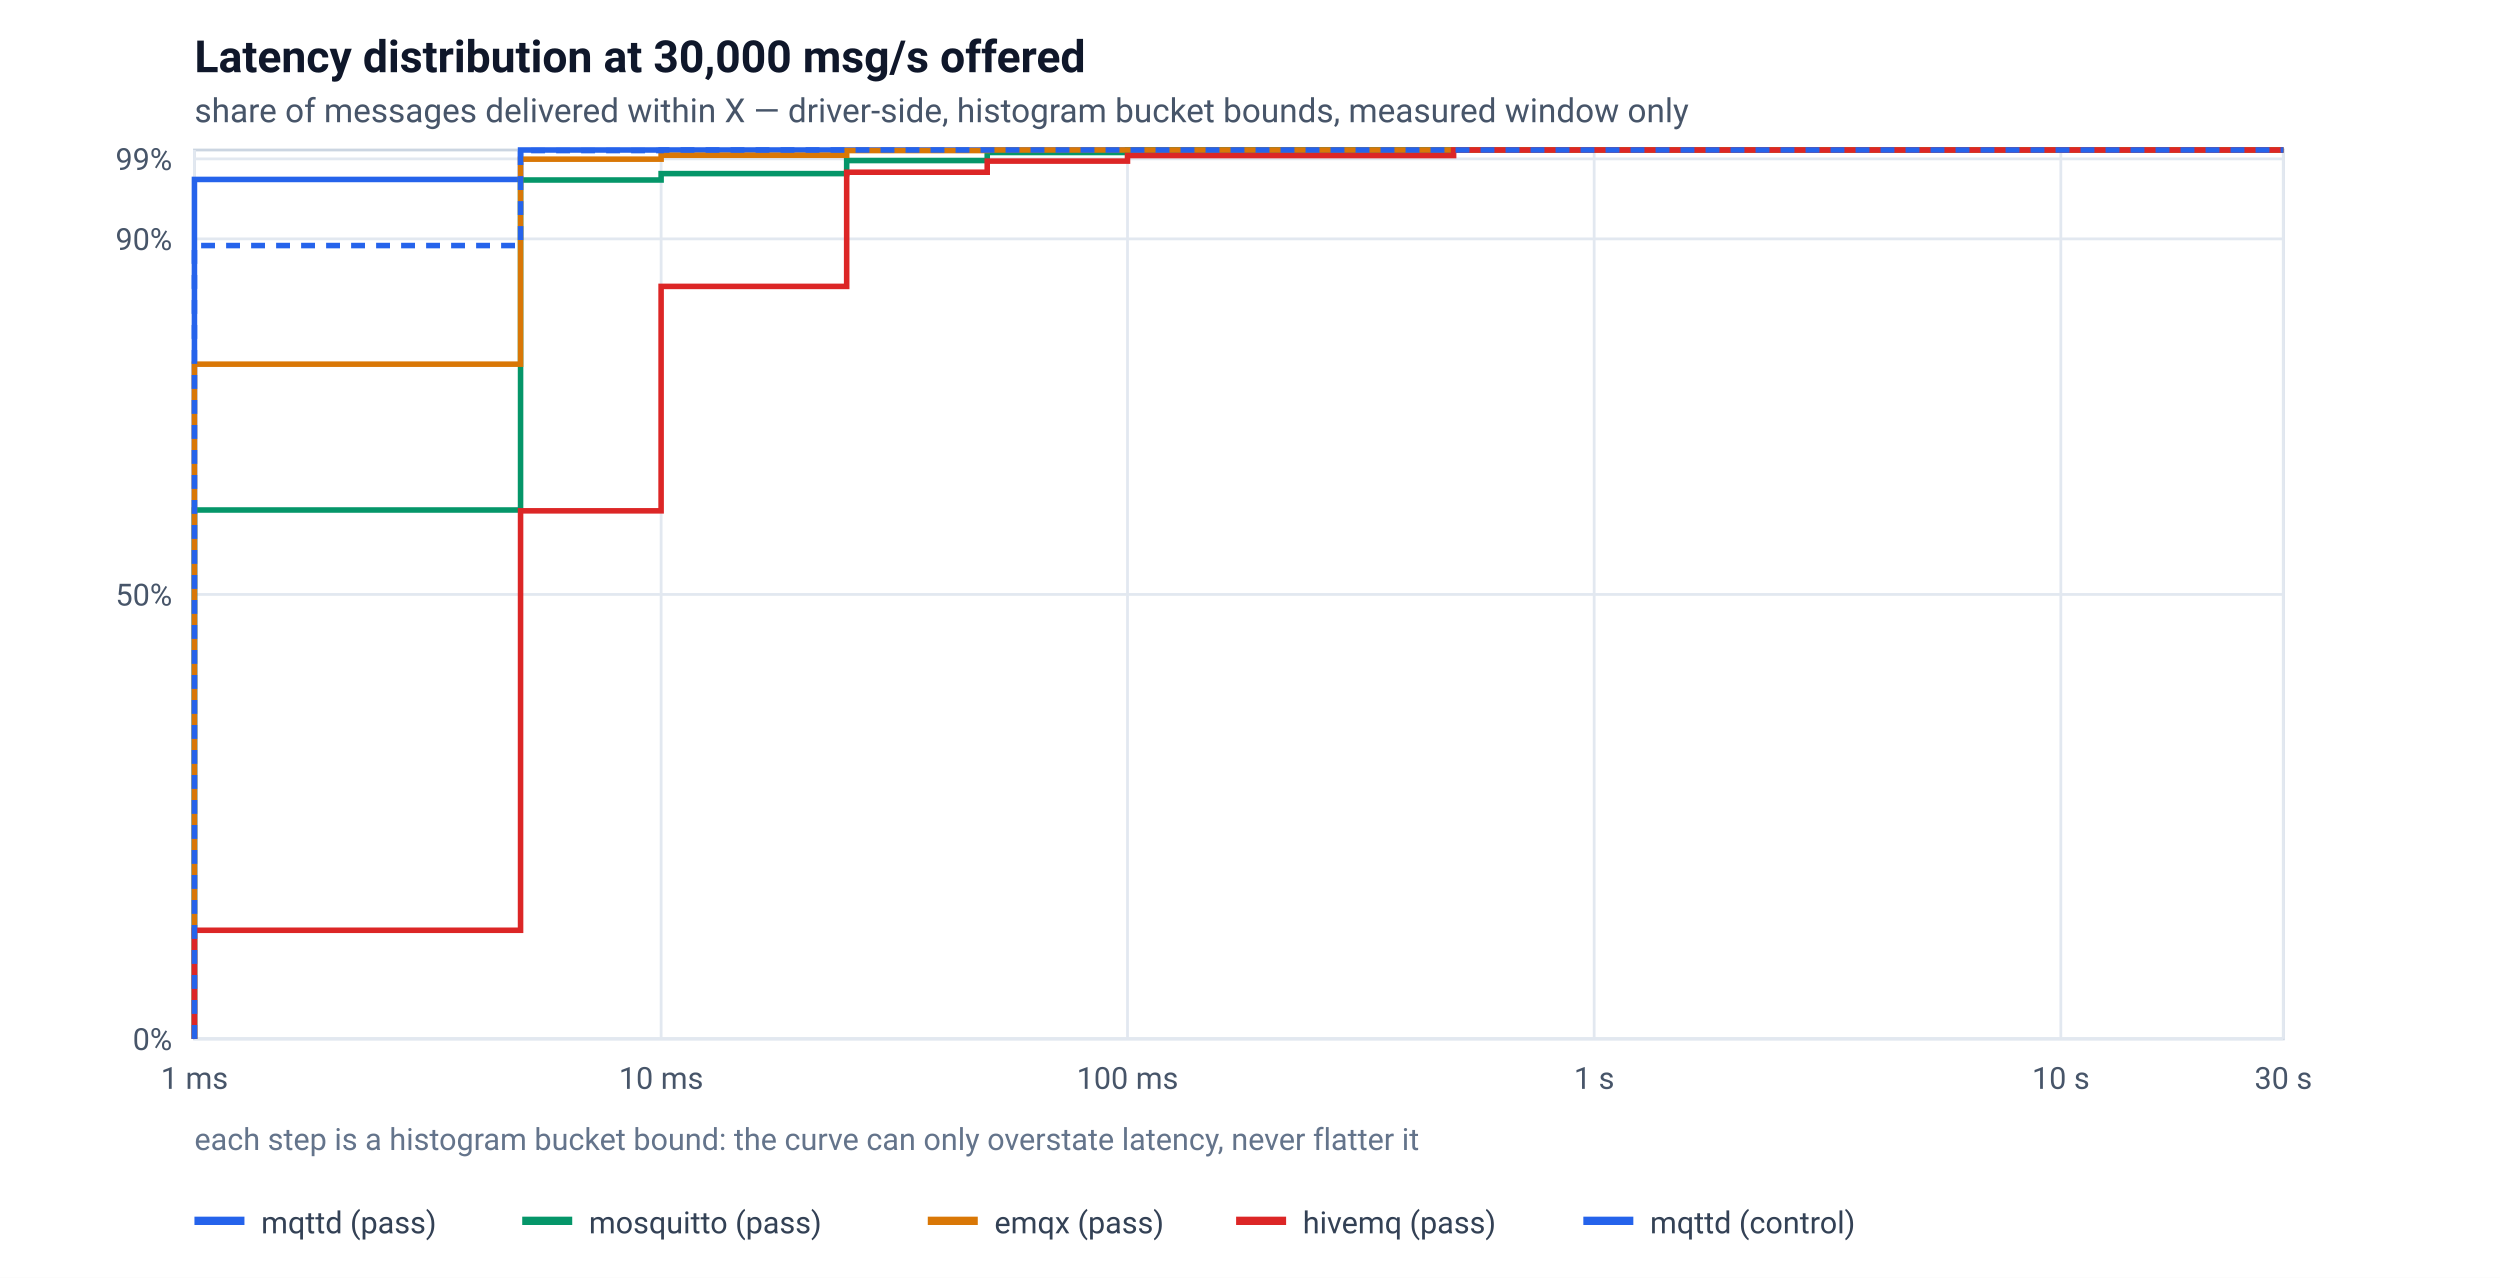
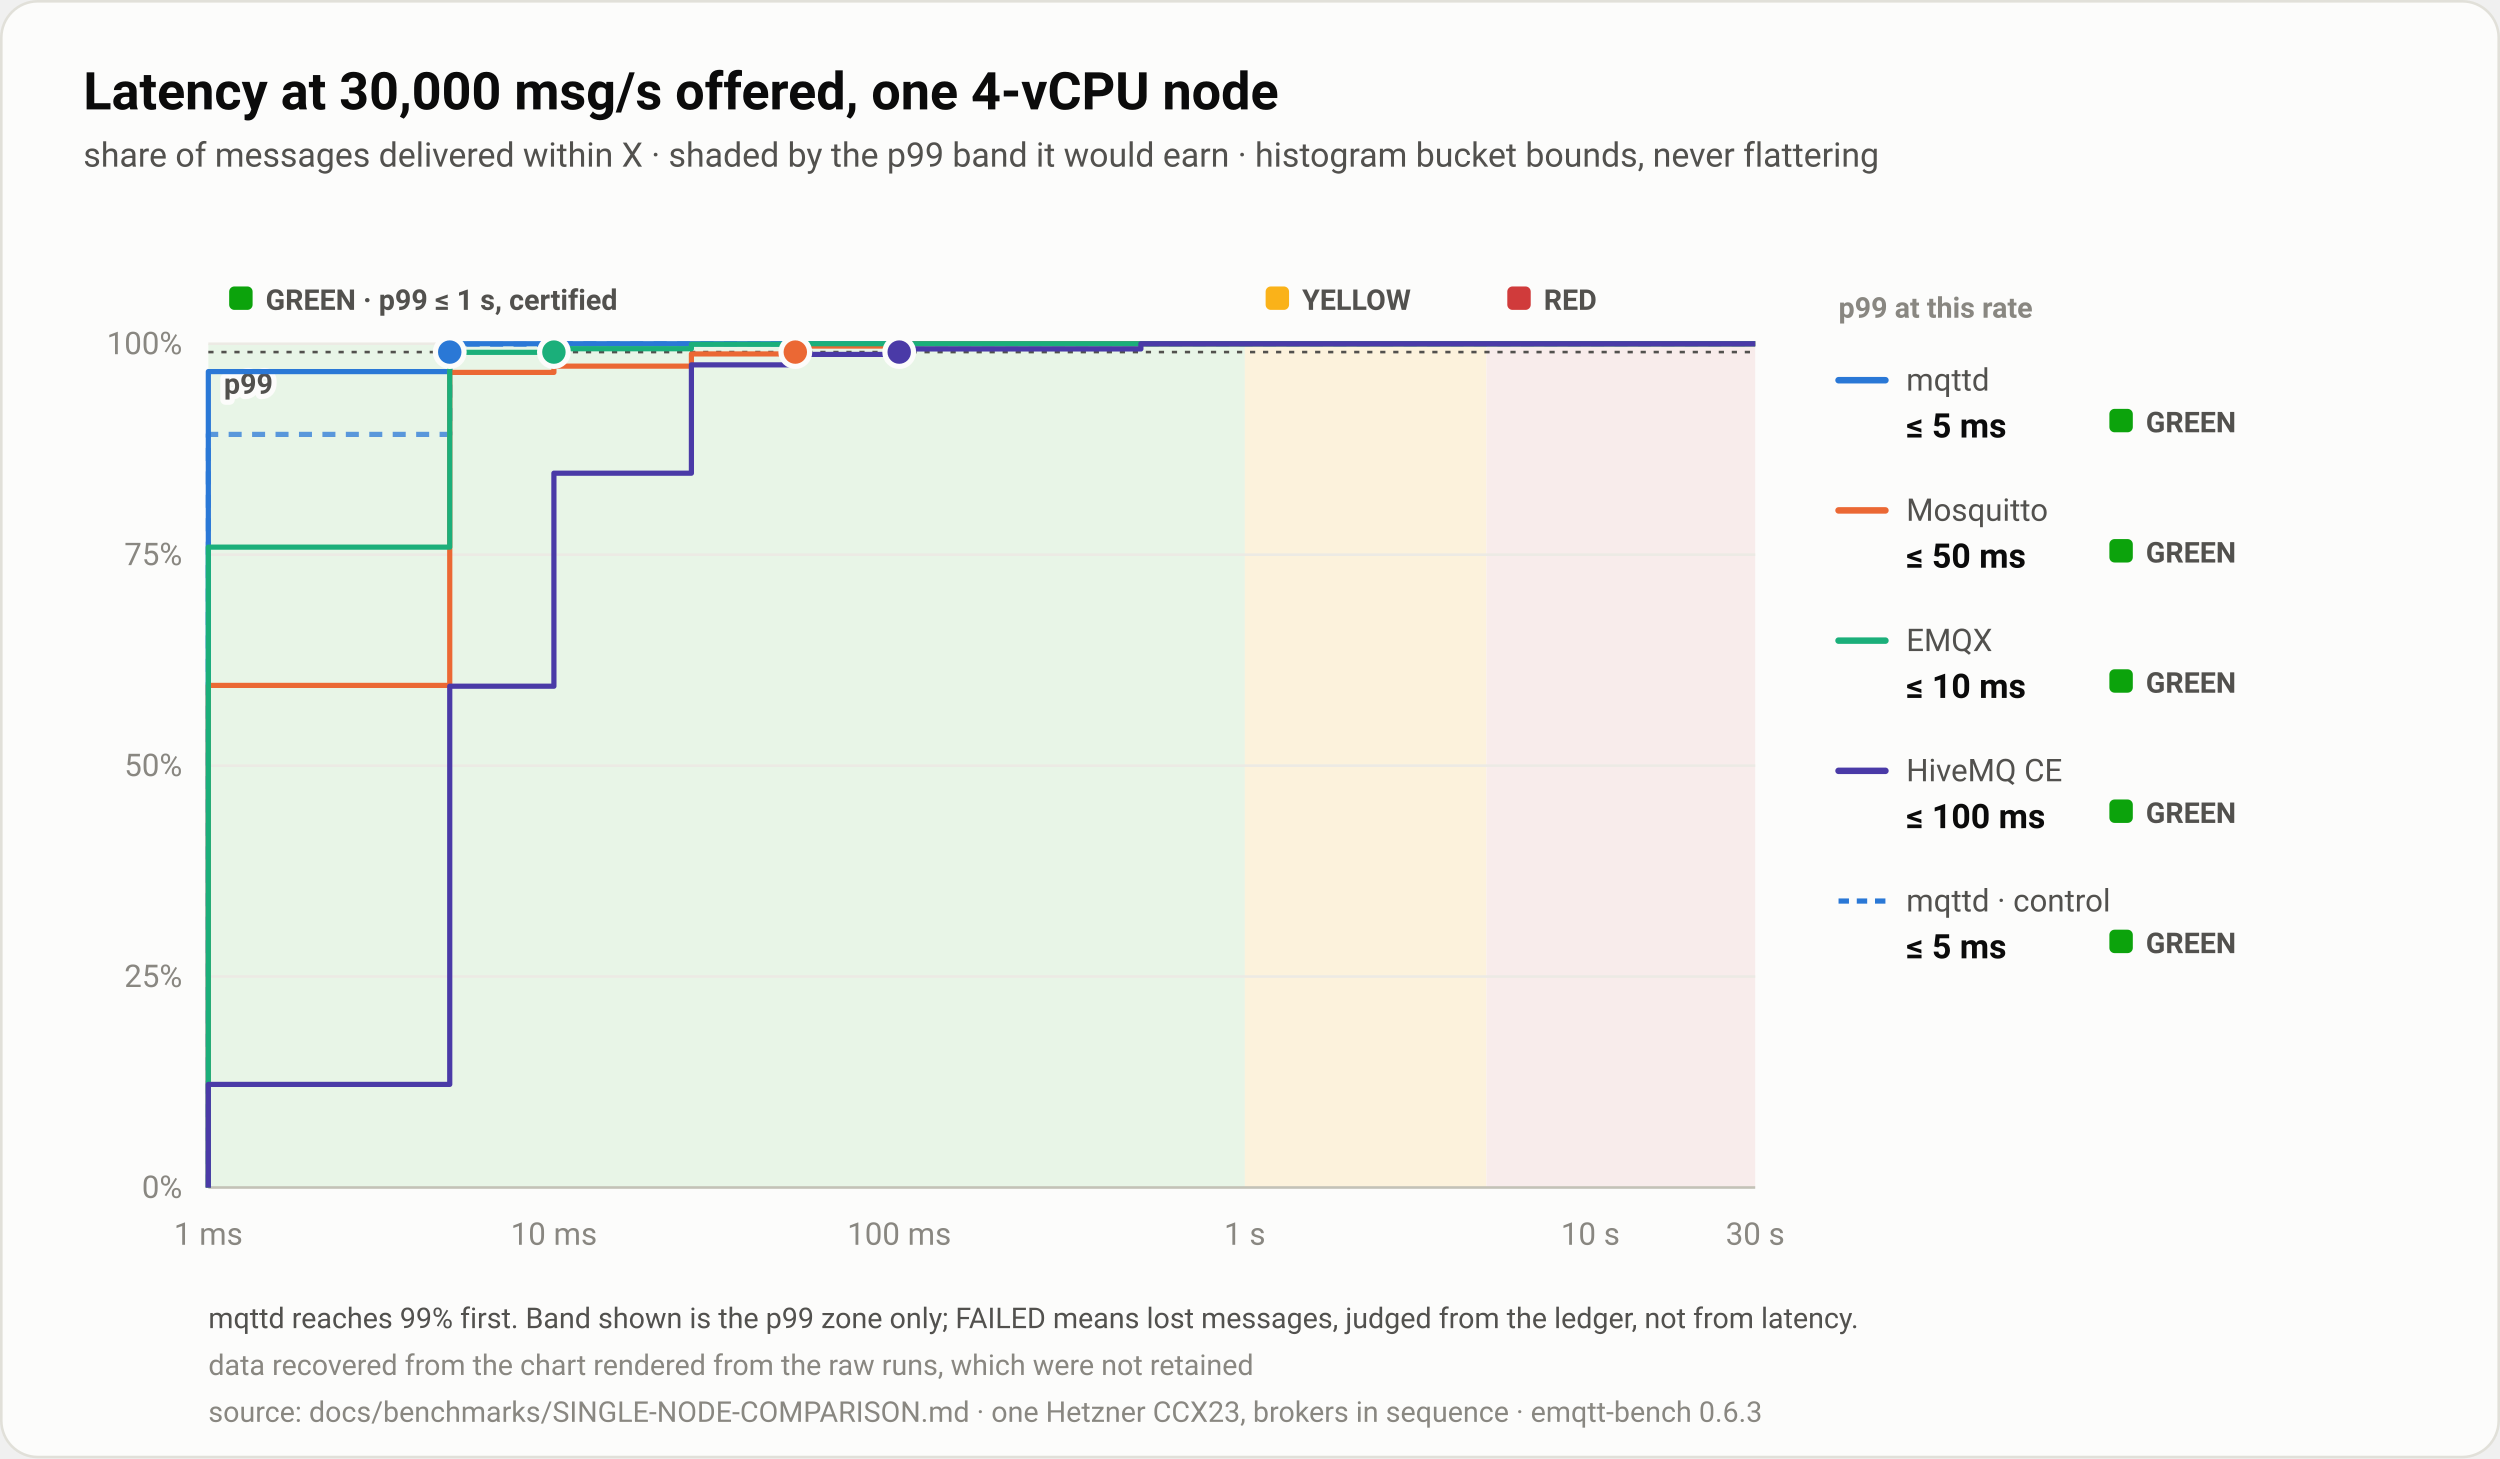
- <svg xmlns="http://www.w3.org/2000/svg" viewBox="0 0 900 460" width="900" height="460" font-family="system-ui,-apple-system,Segoe UI,Roboto,sans-serif" role="img" aria-label="Latency distribution at 30,000 msg/s offered">
-   <rect width="900" height="460" fill="#ffffff" />
-   <text x="70" y="26" font-size="16" font-weight="600" fill="#0f172a">Latency distribution at 30,000 msg/s offered</text>
-   <text x="70" y="44" font-size="12" fill="#475569">share of messages delivered within X — driver-side, histogram bucket bounds, measured window only</text>
-   <rect x="70" y="54" width="752" height="320" fill="none" stroke="#cbd5e1" />
-   <line x1="70.0" y1="54" x2="70.0" y2="374" stroke="#e2e8f0" />
-   <text x="70.0" y="392" font-size="11" fill="#475569" text-anchor="middle">1 ms</text>
-   <line x1="238.0" y1="54" x2="238.0" y2="374" stroke="#e2e8f0" />
-   <text x="238.0" y="392" font-size="11" fill="#475569" text-anchor="middle">10 ms</text>
-   <line x1="405.9" y1="54" x2="405.9" y2="374" stroke="#e2e8f0" />
-   <text x="405.9" y="392" font-size="11" fill="#475569" text-anchor="middle">100 ms</text>
-   <line x1="573.9" y1="54" x2="573.9" y2="374" stroke="#e2e8f0" />
-   <text x="573.9" y="392" font-size="11" fill="#475569" text-anchor="middle">1 s</text>
-   <line x1="741.9" y1="54" x2="741.9" y2="374" stroke="#e2e8f0" />
-   <text x="741.9" y="392" font-size="11" fill="#475569" text-anchor="middle">10 s</text>
-   <line x1="822.0" y1="54" x2="822.0" y2="374" stroke="#e2e8f0" />
-   <text x="822.0" y="392" font-size="11" fill="#475569" text-anchor="middle">30 s</text>
-   <line x1="70" y1="374.0" x2="822" y2="374.0" stroke="#e2e8f0" />
-   <text x="62" y="378.0" font-size="11" fill="#475569" text-anchor="end">0%</text>
-   <line x1="70" y1="214.0" x2="822" y2="214.0" stroke="#e2e8f0" />
-   <text x="62" y="218.0" font-size="11" fill="#475569" text-anchor="end">50%</text>
-   <line x1="70" y1="86.0" x2="822" y2="86.0" stroke="#e2e8f0" />
-   <text x="62" y="90.0" font-size="11" fill="#475569" text-anchor="end">90%</text>
-   <line x1="70" y1="57.2" x2="822" y2="57.2" stroke="#e2e8f0" />
-   <text x="62" y="61.2" font-size="11" fill="#475569" text-anchor="end">99%</text>
-   <path d="M70.0,374.0 L70.0,64.6 L187.4,64.6 L187.4,54.0 L238.0,54.0 L238.0,54.0 L304.8,54.0 L304.8,54.0 L355.4,54.0 L355.4,54.0 L405.9,54.0 L405.9,54.0 L523.3,54.0 L523.3,54.0 L573.9,54.0 L573.9,54.0 L624.5,54.0 L624.5,54.0 L654.0,54.0 L654.0,54.0 L675.0,54.0 L675.0,54.0 L691.3,54.0 L691.3,54.0 L720.9,54.0 L720.9,54.0 L741.9,54.0 L741.9,54.0 L771.4,54.0 L771.4,54.0 L792.4,54.0 L792.4,54.0 L808.7,54.0 L808.7,54.0 L822.0,54.0 L822.0,54.0" fill="none" stroke="#2563eb" stroke-width="2" />
-   <path d="M70.0,374.0 L70.0,183.6 L187.4,183.6 L187.4,64.8 L238.0,64.8 L238.0,62.5 L304.8,62.5 L304.8,57.8 L355.4,57.8 L355.4,54.9 L405.9,54.9 L405.9,54.0 L523.3,54.0 L523.3,54.0 L573.9,54.0 L573.9,54.0 L624.5,54.0 L624.5,54.0 L654.0,54.0 L654.0,54.0 L675.0,54.0 L675.0,54.0 L691.3,54.0 L691.3,54.0 L720.9,54.0 L720.9,54.0 L741.9,54.0 L741.9,54.0 L771.4,54.0 L771.4,54.0 L792.4,54.0 L792.4,54.0 L808.7,54.0 L808.7,54.0 L822.0,54.0 L822.0,54.0" fill="none" stroke="#059669" stroke-width="2" />
-   <path d="M70.0,374.0 L70.0,131.1 L187.4,131.1 L187.4,57.3 L238.0,57.3 L238.0,55.9 L304.8,55.9 L304.8,54.2 L355.4,54.2 L355.4,54.0 L405.9,54.0 L405.9,54.0 L523.3,54.0 L523.3,54.0 L573.9,54.0 L573.9,54.0 L624.5,54.0 L624.5,54.0 L654.0,54.0 L654.0,54.0 L675.0,54.0 L675.0,54.0 L691.3,54.0 L691.3,54.0 L720.9,54.0 L720.9,54.0 L741.9,54.0 L741.9,54.0 L771.4,54.0 L771.4,54.0 L792.4,54.0 L792.4,54.0 L808.7,54.0 L808.7,54.0 L822.0,54.0 L822.0,54.0" fill="none" stroke="#d97706" stroke-width="2" />
-   <path d="M70.0,374.0 L70.0,334.9 L187.4,334.9 L187.4,183.9 L238.0,183.9 L238.0,103.1 L304.8,103.1 L304.8,62.0 L355.4,62.0 L355.4,58.0 L405.9,58.0 L405.9,56.0 L523.3,56.0 L523.3,54.0 L573.9,54.0 L573.9,54.0 L624.5,54.0 L624.5,54.0 L654.0,54.0 L654.0,54.0 L675.0,54.0 L675.0,54.0 L691.3,54.0 L691.3,54.0 L720.9,54.0 L720.9,54.0 L741.9,54.0 L741.9,54.0 L771.4,54.0 L771.4,54.0 L792.4,54.0 L792.4,54.0 L808.7,54.0 L808.7,54.0 L822.0,54.0 L822.0,54.0" fill="none" stroke="#dc2626" stroke-width="2" />
-   <path d="M70.0,374.0 L70.0,88.4 L187.4,88.4 L187.4,54.2 L238.0,54.2 L238.0,54.0 L304.8,54.0 L304.8,54.0 L355.4,54.0 L355.4,54.0 L405.9,54.0 L405.9,54.0 L523.3,54.0 L523.3,54.0 L573.9,54.0 L573.9,54.0 L624.5,54.0 L624.5,54.0 L654.0,54.0 L654.0,54.0 L675.0,54.0 L675.0,54.0 L691.3,54.0 L691.3,54.0 L720.9,54.0 L720.9,54.0 L741.9,54.0 L741.9,54.0 L771.4,54.0 L771.4,54.0 L792.4,54.0 L792.4,54.0 L808.7,54.0 L808.7,54.0 L822.0,54.0 L822.0,54.0" fill="none" stroke="#2563eb" stroke-width="2" stroke-dasharray="5 4" />
-   <rect x="70" y="438" width="18" height="3" fill="#2563eb" />
-   <text x="94" y="444" font-size="11" fill="#334155">mqttd (pass)</text>
-   <rect x="188" y="438" width="18" height="3" fill="#059669" />
-   <text x="212" y="444" font-size="11" fill="#334155">mosquitto (pass)</text>
-   <rect x="334" y="438" width="18" height="3" fill="#d97706" />
-   <text x="358" y="444" font-size="11" fill="#334155">emqx (pass)</text>
-   <rect x="445" y="438" width="18" height="3" fill="#dc2626" />
-   <text x="469" y="444" font-size="11" fill="#334155">hivemq (pass)</text>
-   <rect x="570" y="438" width="18" height="3" fill="#2563eb" />
-   <text x="594" y="444" font-size="11" fill="#334155">mqttd (control)</text>
-   <text x="70" y="414" font-size="11" fill="#64748b">each step is a histogram bucket bound: the curve can only overstate latency, never flatter it</text>
+ <svg xmlns="http://www.w3.org/2000/svg" viewBox="0 0 960 560" width="960" height="560" role="img" aria-labelledby="t d">
+   <style>text{font-family:system-ui,-apple-system,"Segoe UI",Roboto,sans-serif;font-kerning:normal}.num{font-variant-numeric:tabular-nums}.f-surface{fill:#fcfcfb}.k-surface{stroke:#fcfcfb}.f-border{fill:#e1e0d9}.k-border{stroke:#e1e0d9}.f-ink{fill:#0b0b0b}.k-ink{stroke:#0b0b0b}.f-ink2{fill:#52514e}.k-ink2{stroke:#52514e}.f-muted{fill:#898781}.k-muted{stroke:#898781}.f-grid{fill:#eceae4}.k-grid{stroke:#eceae4}.f-axis{fill:#c3c2b7}.k-axis{stroke:#c3c2b7}.f-good{fill:#0ca30c}.k-good{stroke:#0ca30c}.f-warn{fill:#fab219}.k-warn{stroke:#fab219}.f-crit{fill:#d03b3b}.k-crit{stroke:#d03b3b}.f-ghost{fill:#898781}.k-ghost{stroke:#898781}.f-s1{fill:#2a78d6}.k-s1{stroke:#2a78d6}.f-s2{fill:#eb6834}.k-s2{stroke:#eb6834}.f-s3{fill:#1baf7a}.k-s3{stroke:#1baf7a}.f-s4{fill:#4a3aa7}.k-s4{stroke:#4a3aa7}@media (prefers-color-scheme:dark){.f-surface{fill:#1a1a19}.k-surface{stroke:#1a1a19}.f-border{fill:#2c2c2a}.k-border{stroke:#2c2c2a}.f-ink{fill:#ffffff}.k-ink{stroke:#ffffff}.f-ink2{fill:#c3c2b7}.k-ink2{stroke:#c3c2b7}.f-muted{fill:#898781}.k-muted{stroke:#898781}.f-grid{fill:#262624}.k-grid{stroke:#262624}.f-axis{fill:#383835}.k-axis{stroke:#383835}.f-good{fill:#0ca30c}.k-good{stroke:#0ca30c}.f-warn{fill:#fab219}.k-warn{stroke:#fab219}.f-crit{fill:#d03b3b}.k-crit{stroke:#d03b3b}.f-ghost{fill:#6f6e69}.k-ghost{stroke:#6f6e69}.f-s1{fill:#3987e5}.k-s1{stroke:#3987e5}.f-s2{fill:#d95926}.k-s2{stroke:#d95926}.f-s3{fill:#199e70}.k-s3{stroke:#199e70}.f-s4{fill:#9085e9}.k-s4{stroke:#9085e9}}</style>
+   <rect x="0.5" y="0.5" width="959" height="559" rx="14" class="f-surface k-border" />
+   <text x="32" y="42" font-size="20" font-weight="650" class="f-ink">Latency at 30,000 msg/s offered, one 4-vCPU node</text>
+   <text x="32" y="64" font-size="13" class="f-ink2">share of messages delivered within X · shaded by the p99 band it would earn · histogram bucket bounds, never flattering</text>
+   <rect x="80.0" y="132" width="398.0" height="324" class="f-good" fill-opacity="0.08" />
+   <rect x="88.0" y="110.0" width="9" height="9" rx="2" class="f-good" />
+   <text x="102.0" y="119.0" font-size="11" font-weight="600" text-anchor="start" class="f-ink2">GREEN · p99 ≤ 1 s, certified</text>
+   <rect x="478.0" y="132" width="92.7" height="324" class="f-warn" fill-opacity="0.14" />
+   <rect x="486.0" y="110.0" width="9" height="9" rx="2" class="f-warn" />
+   <text x="500.0" y="119.0" font-size="11" font-weight="600" text-anchor="start" class="f-ink2">YELLOW</text>
+   <rect x="570.8" y="132" width="103.2" height="324" class="f-crit" fill-opacity="0.08" />
+   <rect x="578.8" y="110.0" width="9" height="9" rx="2" class="f-crit" />
+   <text x="592.8" y="119.0" font-size="11" font-weight="600" text-anchor="start" class="f-ink2">RED</text>
+   <line x1="80.0" y1="456.0" x2="674.0" y2="456.0" class="k-axis" stroke-width="1" />
+   <text x="70.0" y="460.0" font-size="12" text-anchor="end" class="f-muted num">0%</text>
+   <line x1="80.0" y1="375.0" x2="674.0" y2="375.0" class="k-grid" stroke-width="1" />
+   <text x="70.0" y="379.0" font-size="12" text-anchor="end" class="f-muted num">25%</text>
+   <line x1="80.0" y1="294.0" x2="674.0" y2="294.0" class="k-grid" stroke-width="1" />
+   <text x="70.0" y="298.0" font-size="12" text-anchor="end" class="f-muted num">50%</text>
+   <line x1="80.0" y1="213.0" x2="674.0" y2="213.0" class="k-grid" stroke-width="1" />
+   <text x="70.0" y="217.0" font-size="12" text-anchor="end" class="f-muted num">75%</text>
+   <line x1="80.0" y1="132.0" x2="674.0" y2="132.0" class="k-grid" stroke-width="1" />
+   <text x="70.0" y="136.0" font-size="12" text-anchor="end" class="f-muted num">100%</text>
+   <text x="80.0" y="478.0" font-size="12" text-anchor="middle" class="f-muted">1 ms</text>
+   <text x="212.7" y="478.0" font-size="12" text-anchor="middle" class="f-muted">10 ms</text>
+   <text x="345.3" y="478.0" font-size="12" text-anchor="middle" class="f-muted">100 ms</text>
+   <text x="478.0" y="478.0" font-size="12" text-anchor="middle" class="f-muted">1 s</text>
+   <text x="610.7" y="478.0" font-size="12" text-anchor="middle" class="f-muted">10 s</text>
+   <text x="674.0" y="478.0" font-size="12" text-anchor="middle" class="f-muted">30 s</text>
+   <line x1="80.0" y1="135.2" x2="674.0" y2="135.2" class="k-ink2" stroke-width="1" stroke-dasharray="2 3" />
+   <text x="86.0" y="151.2" font-size="11" font-weight="600" text-anchor="start" class="f-ink2 k-surface" stroke-width="4" paint-order="stroke" stroke-linejoin="round">p99</text>
+   <path d="M80.0,456.0 L80.0,456.0 L80.0,166.8 L172.7,166.8 L172.7,132.2 L212.7,132.2 L212.7,132.0 L265.5,132.0 L265.5,132.0 L305.4,132.0 L305.4,132.0 L345.3,132.0 L345.3,132.0 L438.1,132.0 L438.1,132.0 L478.0,132.0 L478.0,132.0 L518.0,132.0 L518.0,132.0 L541.3,132.0 L541.3,132.0 L557.9,132.0 L557.9,132.0 L570.8,132.0 L570.8,132.0 L594.1,132.0 L594.1,132.0 L610.7,132.0 L610.7,132.0 L634.1,132.0 L634.1,132.0 L650.6,132.0 L650.6,132.0 L663.5,132.0 L663.5,132.0 L674.0,132.0 L674.0,132.0 L674.0,132.0" fill="none" class="k-s1" stroke-width="2" stroke-linejoin="round" stroke-dasharray="5 4" stroke-opacity="0.75" />
+   <path d="M80.0,456.0 L80.0,456.0 L80.0,142.7 L172.7,142.7 L172.7,132.0 L212.7,132.0 L212.7,132.0 L265.5,132.0 L265.5,132.0 L305.4,132.0 L305.4,132.0 L345.3,132.0 L345.3,132.0 L438.1,132.0 L438.1,132.0 L478.0,132.0 L478.0,132.0 L518.0,132.0 L518.0,132.0 L541.3,132.0 L541.3,132.0 L557.9,132.0 L557.9,132.0 L570.8,132.0 L570.8,132.0 L594.1,132.0 L594.1,132.0 L610.7,132.0 L610.7,132.0 L634.1,132.0 L634.1,132.0 L650.6,132.0 L650.6,132.0 L663.5,132.0 L663.5,132.0 L674.0,132.0 L674.0,132.0 L674.0,132.0" fill="none" class="k-s1" stroke-width="2" stroke-linejoin="round" />
+   <path d="M80.0,456.0 L80.0,456.0 L80.0,263.2 L172.7,263.2 L172.7,143.0 L212.7,143.0 L212.7,140.6 L265.5,140.6 L265.5,135.9 L305.4,135.9 L305.4,132.9 L345.3,132.9 L345.3,132.0 L438.1,132.0 L438.1,132.0 L478.0,132.0 L478.0,132.0 L518.0,132.0 L518.0,132.0 L541.3,132.0 L541.3,132.0 L557.9,132.0 L557.9,132.0 L570.8,132.0 L570.8,132.0 L594.1,132.0 L594.1,132.0 L610.7,132.0 L610.7,132.0 L634.1,132.0 L634.1,132.0 L650.6,132.0 L650.6,132.0 L663.5,132.0 L663.5,132.0 L674.0,132.0 L674.0,132.0 L674.0,132.0" fill="none" class="k-s2" stroke-width="2" stroke-linejoin="round" />
+   <path d="M80.0,456.0 L80.0,456.0 L80.0,210.1 L172.7,210.1 L172.7,135.3 L212.7,135.3 L212.7,133.9 L265.5,133.9 L265.5,132.2 L305.4,132.2 L305.4,132.0 L345.3,132.0 L345.3,132.0 L438.1,132.0 L438.1,132.0 L478.0,132.0 L478.0,132.0 L518.0,132.0 L518.0,132.0 L541.3,132.0 L541.3,132.0 L557.9,132.0 L557.9,132.0 L570.8,132.0 L570.8,132.0 L594.1,132.0 L594.1,132.0 L610.7,132.0 L610.7,132.0 L634.1,132.0 L634.1,132.0 L650.6,132.0 L650.6,132.0 L663.5,132.0 L663.5,132.0 L674.0,132.0 L674.0,132.0 L674.0,132.0" fill="none" class="k-s3" stroke-width="2" stroke-linejoin="round" />
+   <path d="M80.0,456.0 L80.0,456.0 L80.0,416.4 L172.7,416.4 L172.7,263.5 L212.7,263.5 L212.7,181.7 L265.5,181.7 L265.5,140.1 L305.4,140.1 L305.4,136.1 L345.3,136.1 L345.3,134.0 L438.1,134.0 L438.1,132.0 L478.0,132.0 L478.0,132.0 L518.0,132.0 L518.0,132.0 L541.3,132.0 L541.3,132.0 L557.9,132.0 L557.9,132.0 L570.8,132.0 L570.8,132.0 L594.1,132.0 L594.1,132.0 L610.7,132.0 L610.7,132.0 L634.1,132.0 L634.1,132.0 L650.6,132.0 L650.6,132.0 L663.5,132.0 L663.5,132.0 L674.0,132.0 L674.0,132.0 L674.0,132.0" fill="none" class="k-s4" stroke-width="2" stroke-linejoin="round" />
+   <circle cx="172.7" cy="135.2" r="5.5" class="f-s1 k-surface" stroke-width="2" />
+   <circle cx="305.4" cy="135.2" r="5.5" class="f-s2 k-surface" stroke-width="2" />
+   <circle cx="212.7" cy="135.2" r="5.5" class="f-s3 k-surface" stroke-width="2" />
+   <circle cx="345.3" cy="135.2" r="5.5" class="f-s4 k-surface" stroke-width="2" />
+   <text x="706.0" y="122.0" font-size="11" font-weight="600" text-anchor="start" class="f-muted">p99 at this rate</text>
+   <line x1="706.0" y1="146.0" x2="724.0" y2="146.0" class="k-s1" stroke-width="2.5" stroke-linecap="round" />
+   <text x="732.0" y="150.0" font-size="12" text-anchor="start" class="f-ink2">mqttd</text>
+   <text x="732.0" y="168.0" font-size="13" font-weight="650" text-anchor="start" class="f-ink num">≤ 5 ms</text>
+   <rect x="810.0" y="157.0" width="9" height="9" rx="2" class="f-good" />
+   <text x="824.0" y="166.0" font-size="11" font-weight="600" text-anchor="start" class="f-ink2">GREEN</text>
+   <line x1="706.0" y1="196.0" x2="724.0" y2="196.0" class="k-s2" stroke-width="2.5" stroke-linecap="round" />
+   <text x="732.0" y="200.0" font-size="12" text-anchor="start" class="f-ink2">Mosquitto</text>
+   <text x="732.0" y="218.0" font-size="13" font-weight="650" text-anchor="start" class="f-ink num">≤ 50 ms</text>
+   <rect x="810.0" y="207.0" width="9" height="9" rx="2" class="f-good" />
+   <text x="824.0" y="216.0" font-size="11" font-weight="600" text-anchor="start" class="f-ink2">GREEN</text>
+   <line x1="706.0" y1="246.0" x2="724.0" y2="246.0" class="k-s3" stroke-width="2.5" stroke-linecap="round" />
+   <text x="732.0" y="250.0" font-size="12" text-anchor="start" class="f-ink2">EMQX</text>
+   <text x="732.0" y="268.0" font-size="13" font-weight="650" text-anchor="start" class="f-ink num">≤ 10 ms</text>
+   <rect x="810.0" y="257.0" width="9" height="9" rx="2" class="f-good" />
+   <text x="824.0" y="266.0" font-size="11" font-weight="600" text-anchor="start" class="f-ink2">GREEN</text>
+   <line x1="706.0" y1="296.0" x2="724.0" y2="296.0" class="k-s4" stroke-width="2.5" stroke-linecap="round" />
+   <text x="732.0" y="300.0" font-size="12" text-anchor="start" class="f-ink2">HiveMQ CE</text>
+   <text x="732.0" y="318.0" font-size="13" font-weight="650" text-anchor="start" class="f-ink num">≤ 100 ms</text>
+   <rect x="810.0" y="307.0" width="9" height="9" rx="2" class="f-good" />
+   <text x="824.0" y="316.0" font-size="11" font-weight="600" text-anchor="start" class="f-ink2">GREEN</text>
+   <line x1="706.0" y1="346.0" x2="724.0" y2="346.0" class="k-s1" stroke-width="2" stroke-dasharray="4 3" />
+   <text x="732.0" y="350.0" font-size="12" text-anchor="start" class="f-ink2">mqttd · control</text>
+   <text x="732.0" y="368.0" font-size="13" font-weight="650" text-anchor="start" class="f-ink num">≤ 5 ms</text>
+   <rect x="810.0" y="357.0" width="9" height="9" rx="2" class="f-good" />
+   <text x="824.0" y="366.0" font-size="11" font-weight="600" text-anchor="start" class="f-ink2">GREEN</text>
+   <text x="80.0" y="510.0" font-size="11" text-anchor="start" class="f-ink2">mqttd reaches 99% first. Band shown is the p99 zone only; FAILED means lost messages, judged from the ledger, not from latency.</text>
+   <text x="80.0" y="528.0" font-size="11" text-anchor="start" class="f-muted">data recovered from the chart rendered from the raw runs, which were not retained</text>
+   <text x="80.0" y="546.0" font-size="11" text-anchor="start" class="f-muted">source: docs/benchmarks/SINGLE-NODE-COMPARISON.md · one Hetzner CCX23, brokers in sequence · emqtt-bench 0.6.3</text>
</svg>
